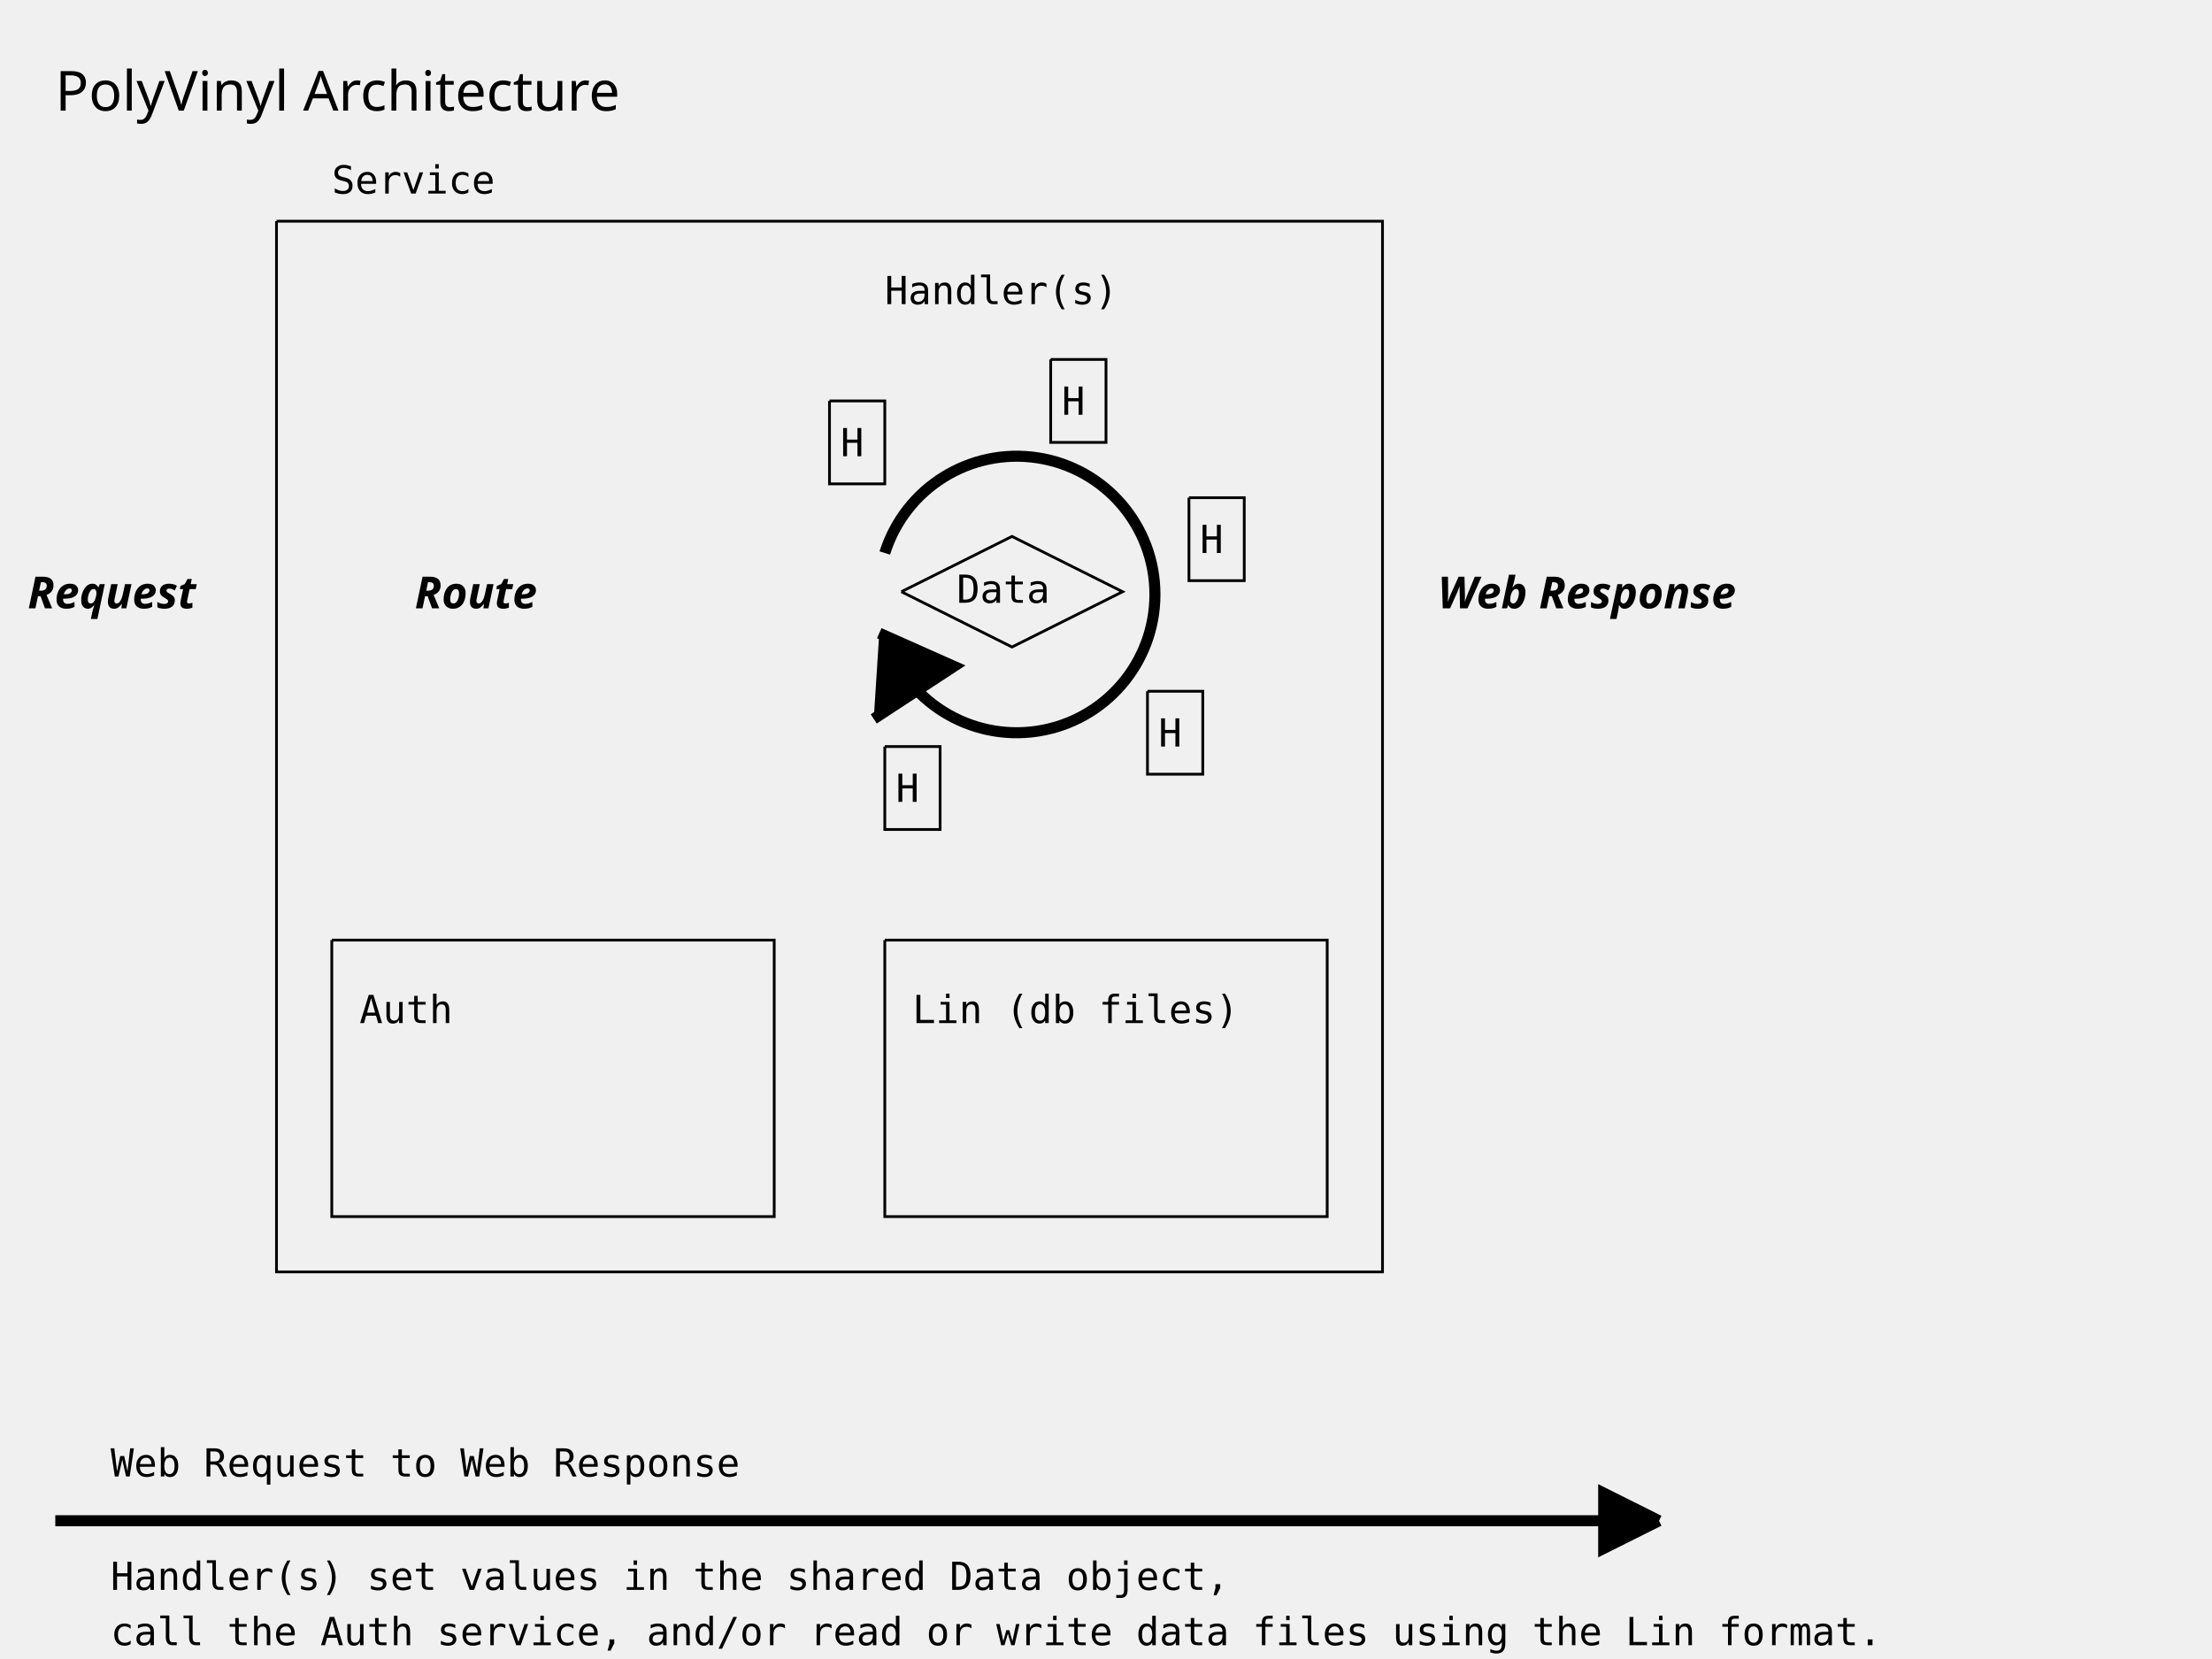
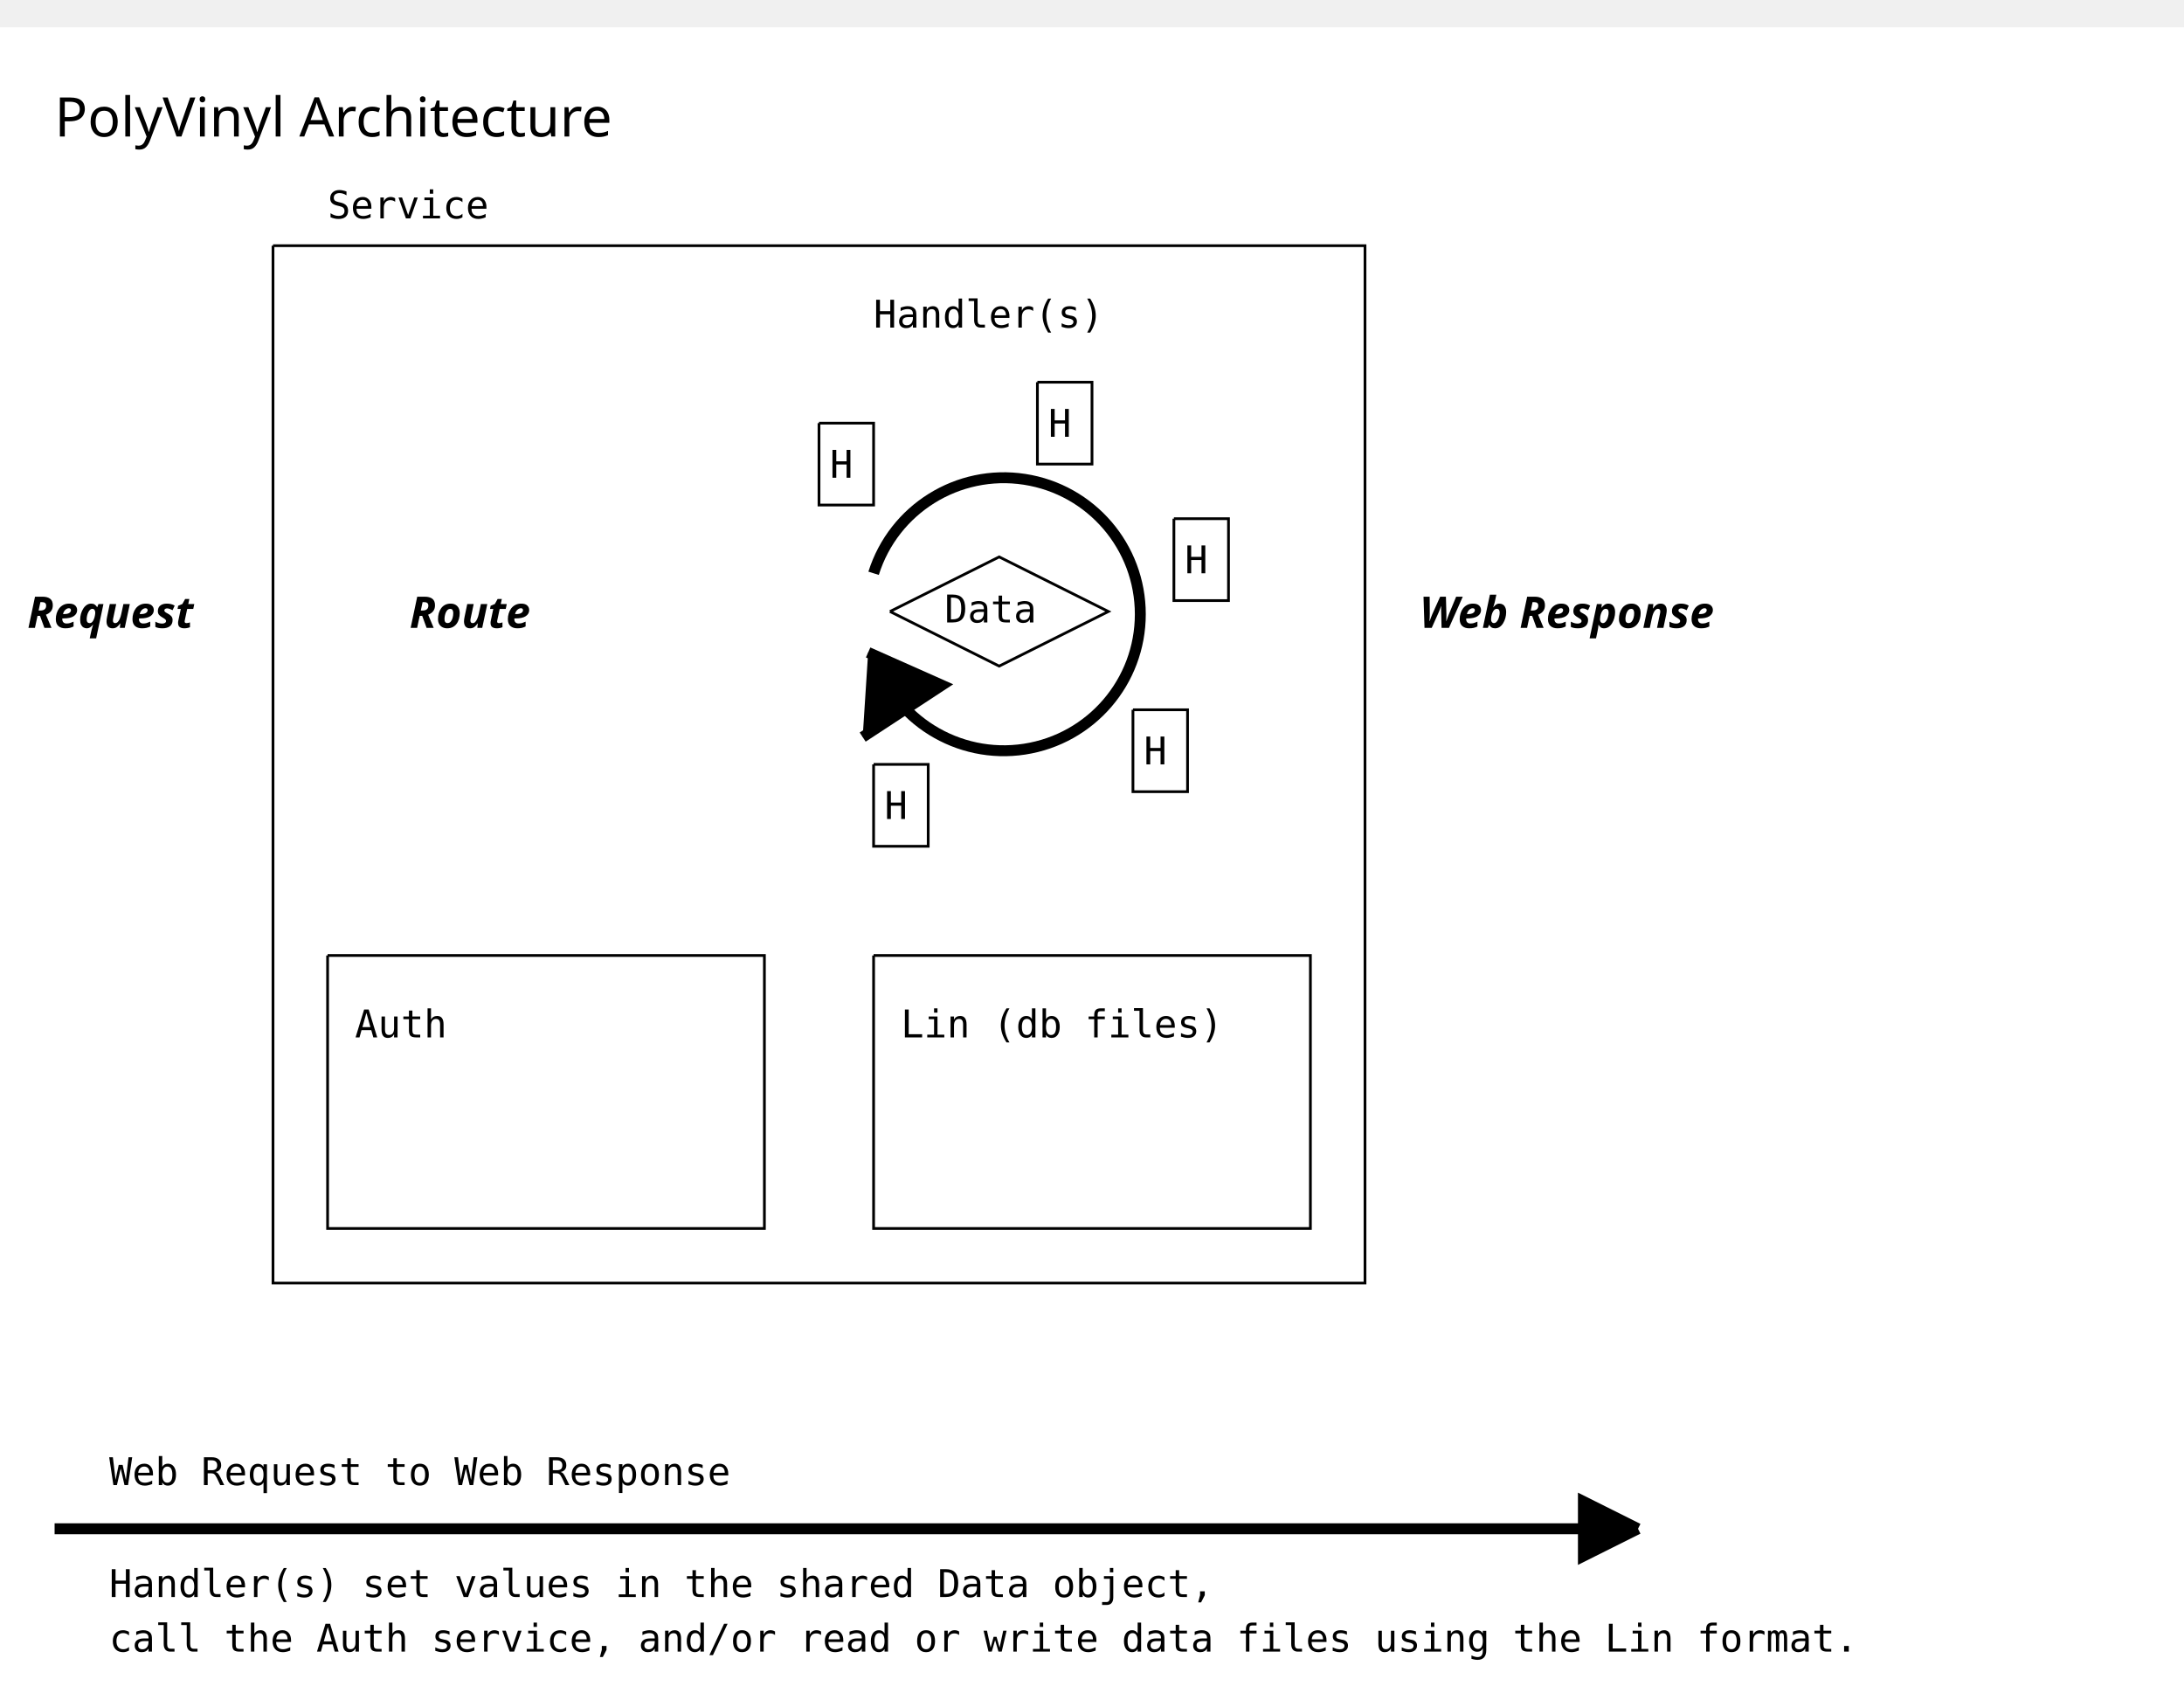
- <svg xmlns="http://www.w3.org/2000/svg" version="1.1" baseProfile="full" height="600" width="800" x="0px" y="0px" viewBox="0 0 800 600">
+ <svg xmlns="http://www.w3.org/2000/svg" version="1.1" baseProfile="full" height="620" width="800" x="0px" y="0px" viewBox="0 0 800 600">
  <style>
        .label {
            font: 14px monospace;
            fill: #000;
        }
        .title {
            font: 20px sans-serif;
        }
        .action {
            font: 16px sans-serif;
            font-style: italic;
            font-weight: bold;
        }
        .line {
            stroke: #000;
            fill: transparent;
        }
        
        .thick-line {
            stroke: #000;
            fill: transparent;
            stroke-width: 4;
        }
        .fill {
            fill: #000;
        }
+         .bg {
+             fill: #fff;
+         }
     </style>
+   <path d="M 0 0 L 0 620 L 800 620 L 800 0 L 0 0" class="bg" />
  <text x="20" y="40" class="label title">PolyVinyl Architecture</text>
  <g transform="translate(0,200)">
    <text x="10" y="20" class="action">Request</text>
  </g>
  <g transform="translate(100,80)">
    <path d="M 0 0 L 400 0 L 400 380 L 0 380 L 0 0" class="line" />
    <text x="20" y="-10" class="label">Service</text>
  </g>
  <g transform="translate(100,340)">
    <path d="M 20 0 L 180 0 L 180 100 L 20 100 L 20 0" class="line" />
    <text x="30" y="30" class="label">Auth</text>
  </g>
  <g transform="translate(300,340)">
    <path d="M 20 0 L 180 0 L 180 100 L 20 100 L 20 0" class="line" />
    <text x="30" y="30" class="label">Lin (db files)</text>
  </g>
  <g transform="translate(140,200)">
    <text x="10" y="20" class="action">Route</text>
  </g>
  <g transform="translate(510,200)">
    <text x="10" y="20" class="action">Web Response</text>
  </g>
  <g transform="translate(0,-80)">
    <g transform="translate(320,280)">
      <path d="M 0 0 A 50 50 0 1 1 0 30" class="thick-line" />
      <path d="M -4 60 L 25 41 L -2 29" class="thick-line fill" />
    </g>
    <g transform="translate(300,170)">
      <text x="20" y="20" class="label">Handler(s)</text>
    </g>
    <g transform="translate(300,225)">
      <path d="M 0 0 L 20 0 L 20 30 L 0 30 L 0 0" class="line" />
      <text x="4" y="20" class="label">H</text>
    </g>
    <g transform="translate(380,210)">
      <path d="M 0 0 L 20 0 L 20 30 L 0 30 L 0 0" class="line" />
      <text x="4" y="20" class="label">H</text>
    </g>
    <g transform="translate(430,260)">
      <path d="M 0 0 L 20 0 L 20 30 L 0 30 L 0 0" class="line" />
      <text x="4" y="20" class="label">H</text>
    </g>
    <g transform="translate(415,330)">
      <path d="M 0 0 L 20 0 L 20 30 L 0 30 L 0 0" class="line" />
      <text x="4" y="20" class="label">H</text>
    </g>
    <g transform="translate(320,350)">
      <path d="M 0 0 L 20 0 L 20 30 L 0 30 L 0 0" class="line" />
      <text x="4" y="20" class="label">H</text>
    </g>
    <g transform="translate(326,274)">
      <path d="M 0 20 L 40 40 L 80 20 L 40 0 L 0 20" class="line" />
      <text x="20" y="24" class="label">Data</text>
    </g>
  </g>
  <g transform="translate(20,550)">
    <path d="M 0 0 L 580 0" class="thick-line" />
    <path d="M 580 0 L 560 -10 L 560 10 L 580 0" class="thick-line fill" />
    <text x="20" y="-16" class="label">Web Request to Web Response</text>
    <text x="20" y="25" class="label">Handler(s) set values in the shared Data object,</text>
    <text x="20" y="45" class="label">call the Auth service, and/or read or write data files using the Lin format.</text>
  </g>
</svg>
